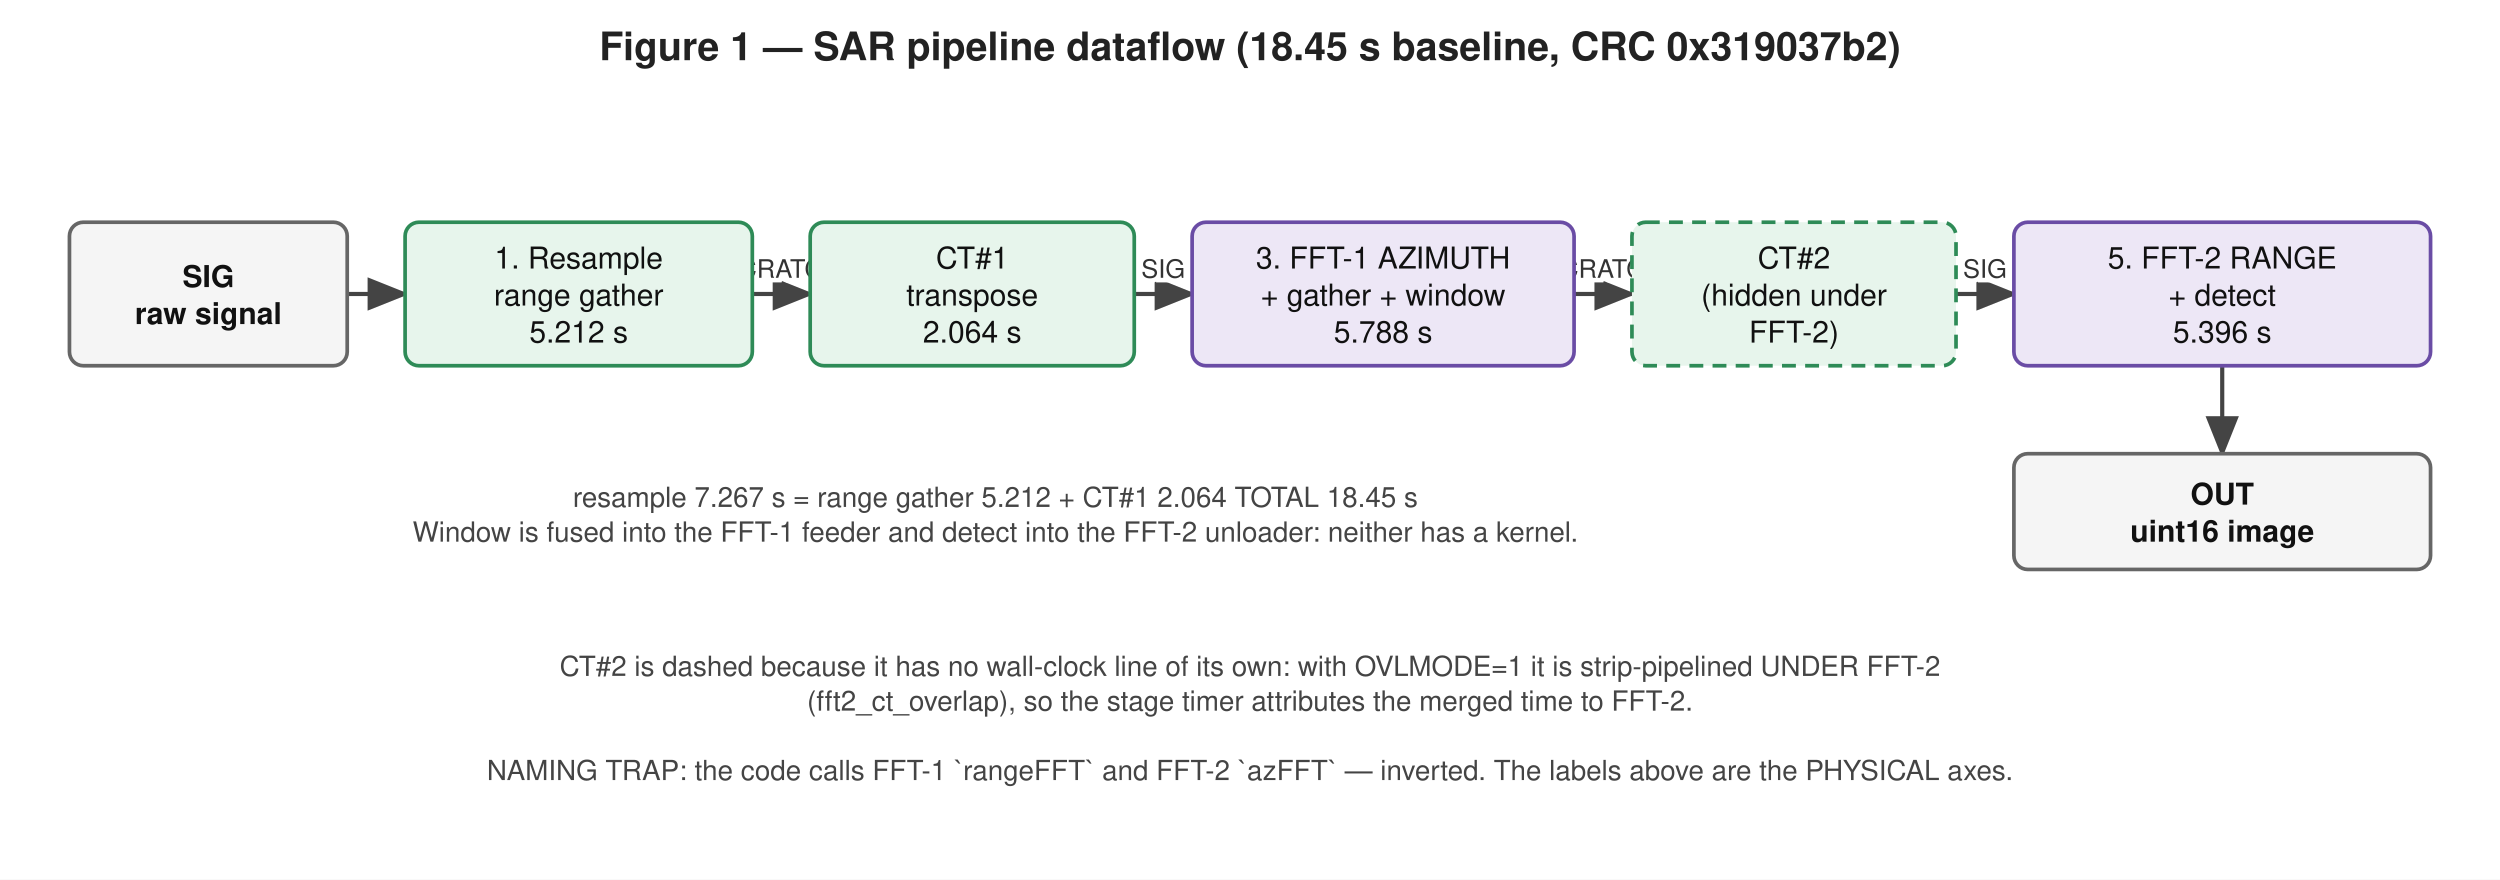
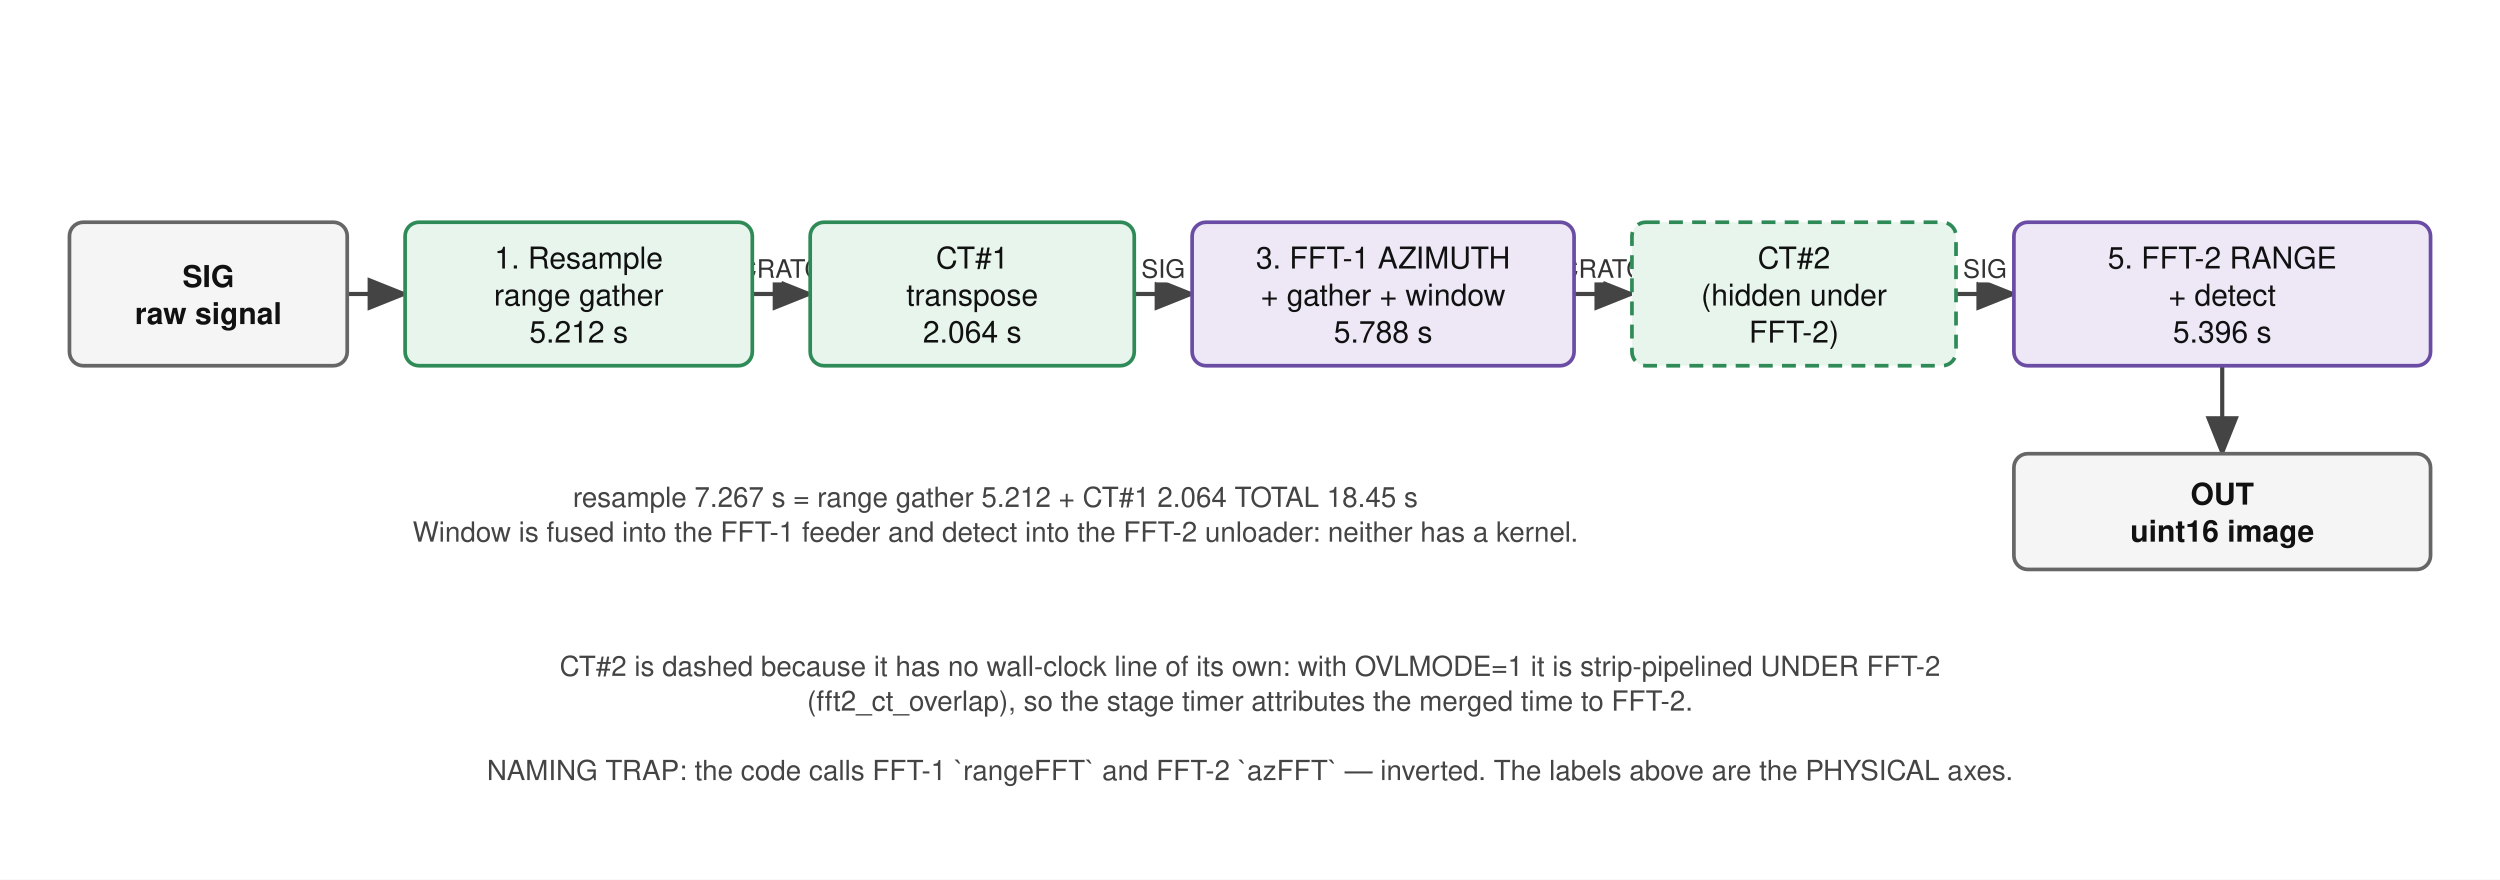
<svg xmlns="http://www.w3.org/2000/svg" width="1080" height="380" viewBox="0 0 1080 380" content="&lt;mxfile host=&quot;make_diagrams.py&quot; type=&quot;device&quot;&gt;&lt;diagram name=&quot;Figure 1 — SAR pipeline dataflow (18.45 s baseline, CRC 0x319037b2)&quot; id=&quot;d0&quot;&gt;&lt;mxGraphModel dx=&quot;800&quot; dy=&quot;600&quot; grid=&quot;1&quot; gridSize=&quot;10&quot; guides=&quot;1&quot; tooltips=&quot;1&quot; connect=&quot;1&quot; arrows=&quot;1&quot; fold=&quot;1&quot; page=&quot;1&quot; pageScale=&quot;1&quot; pageWidth=&quot;1080&quot; pageHeight=&quot;380&quot; math=&quot;0&quot; shadow=&quot;0&quot;&gt;&lt;root&gt;&lt;mxCell id=&quot;0&quot; /&gt;&lt;mxCell id=&quot;1&quot; parent=&quot;0&quot; /&gt;&lt;mxCell id=&quot;sig&quot; value=&quot;SIG&amp;#10;raw signal&quot; style=&quot;rounded=1;whiteSpace=wrap;html=1;fillColor=#F5F5F5;strokeColor=#666666;fontSize=13;fontFamily=Helvetica;align=center;verticalAlign=middle;fontStyle=1;&quot; vertex=&quot;1&quot; parent=&quot;1&quot;&gt;&lt;mxGeometry x=&quot;30&quot; y=&quot;96&quot; width=&quot;120&quot; height=&quot;62&quot; as=&quot;geometry&quot; /&gt;&lt;/mxCell&gt;&lt;mxCell id=&quot;s1&quot; value=&quot;1. Resample&amp;#10;range gather&amp;#10;5.212 s&quot; style=&quot;rounded=1;whiteSpace=wrap;html=1;fillColor=#E7F5EC;strokeColor=#2E8B57;fontSize=13;fontFamily=Helvetica;align=center;verticalAlign=middle;&quot; vertex=&quot;1&quot; parent=&quot;1&quot;&gt;&lt;mxGeometry x=&quot;175&quot; y=&quot;96&quot; width=&quot;150&quot; height=&quot;62&quot; as=&quot;geometry&quot; /&gt;&lt;/mxCell&gt;&lt;mxCell id=&quot;ct1&quot; value=&quot;CT#1&amp;#10;transpose&amp;#10;2.064 s&quot; style=&quot;rounded=1;whiteSpace=wrap;html=1;fillColor=#E7F5EC;strokeColor=#2E8B57;fontSize=13;fontFamily=Helvetica;align=center;verticalAlign=middle;&quot; vertex=&quot;1&quot; parent=&quot;1&quot;&gt;&lt;mxGeometry x=&quot;350&quot; y=&quot;96&quot; width=&quot;140&quot; height=&quot;62&quot; as=&quot;geometry&quot; /&gt;&lt;/mxCell&gt;&lt;mxCell id=&quot;f1&quot; value=&quot;3. FFT-1  AZIMUTH&amp;#10;+ gather + window&amp;#10;5.788 s&quot; style=&quot;rounded=1;whiteSpace=wrap;html=1;fillColor=#EDE7F6;strokeColor=#6A4CA5;fontSize=13;fontFamily=Helvetica;align=center;verticalAlign=middle;&quot; vertex=&quot;1&quot; parent=&quot;1&quot;&gt;&lt;mxGeometry x=&quot;515&quot; y=&quot;96&quot; width=&quot;165&quot; height=&quot;62&quot; as=&quot;geometry&quot; /&gt;&lt;/mxCell&gt;&lt;mxCell id=&quot;ct2&quot; value=&quot;CT#2&amp;#10;(hidden under&amp;#10;FFT-2)&quot; style=&quot;rounded=1;whiteSpace=wrap;html=1;fillColor=#E7F5EC;strokeColor=#2E8B57;fontSize=13;fontFamily=Helvetica;align=center;verticalAlign=middle;dashed=1;&quot; vertex=&quot;1&quot; parent=&quot;1&quot;&gt;&lt;mxGeometry x=&quot;705&quot; y=&quot;96&quot; width=&quot;140&quot; height=&quot;62&quot; as=&quot;geometry&quot; /&gt;&lt;/mxCell&gt;&lt;mxCell id=&quot;f2&quot; value=&quot;5. FFT-2  RANGE&amp;#10;+ detect&amp;#10;5.396 s&quot; style=&quot;rounded=1;whiteSpace=wrap;html=1;fillColor=#EDE7F6;strokeColor=#6A4CA5;fontSize=13;fontFamily=Helvetica;align=center;verticalAlign=middle;&quot; vertex=&quot;1&quot; parent=&quot;1&quot;&gt;&lt;mxGeometry x=&quot;870&quot; y=&quot;96&quot; width=&quot;180&quot; height=&quot;62&quot; as=&quot;geometry&quot; /&gt;&lt;/mxCell&gt;&lt;mxCell id=&quot;out&quot; value=&quot;OUT&amp;#10;uint16 image&quot; style=&quot;rounded=1;whiteSpace=wrap;html=1;fillColor=#F5F5F5;strokeColor=#666666;fontSize=13;fontFamily=Helvetica;align=center;verticalAlign=middle;fontStyle=1;&quot; vertex=&quot;1&quot; parent=&quot;1&quot;&gt;&lt;mxGeometry x=&quot;870&quot; y=&quot;196&quot; width=&quot;180&quot; height=&quot;50&quot; as=&quot;geometry&quot; /&gt;&lt;/mxCell&gt;&lt;mxCell id=&quot;t&quot; value=&quot;resample 7.267 s  =  range gather 5.212 + CT#1 2.064        TOTAL 18.45 s&amp;#10;Window is fused into the FFT-1 feeder and detect into the FFT-2 unloader: neither has a kernel.&quot; style=&quot;text;html=1;strokeColor=none;fillColor=none;align=center;verticalAlign=middle;fontSize=12;fontFamily=Helvetica;&quot; vertex=&quot;1&quot; parent=&quot;1&quot;&gt;&lt;mxGeometry x=&quot;30&quot; y=&quot;200&quot; width=&quot;800&quot; height=&quot;44&quot; as=&quot;geometry&quot; /&gt;&lt;/mxCell&gt;&lt;mxCell id=&quot;n&quot; value=&quot;CT#2 is dashed because it has no wall-clock line of its own: with OVLMODE=1 it is strip-pipelined UNDER FFT-2&amp;#10;(fft2_ct_overlap), so the stage timer attributes the merged time to FFT-2.&amp;#10;&amp;#10;NAMING TRAP: the code calls FFT-1 `rangeFFT` and FFT-2 `azFFT` — inverted. The labels above are the PHYSICAL axes.&quot; style=&quot;text;html=1;strokeColor=none;fillColor=none;align=center;verticalAlign=middle;fontSize=12;fontFamily=Helvetica;&quot; vertex=&quot;1&quot; parent=&quot;1&quot;&gt;&lt;mxGeometry x=&quot;30&quot; y=&quot;262&quot; width=&quot;1020&quot; height=&quot;96&quot; as=&quot;geometry&quot; /&gt;&lt;/mxCell&gt;&lt;mxCell id=&quot;e0&quot; value=&quot;&quot; style=&quot;edgeStyle=orthogonalEdgeStyle;rounded=1;html=1;fontSize=11;strokeColor=#444444;&quot; edge=&quot;1&quot; parent=&quot;1&quot; source=&quot;sig&quot; target=&quot;s1&quot;&gt;&lt;mxGeometry relative=&quot;1&quot; as=&quot;geometry&quot; /&gt;&lt;/mxCell&gt;&lt;mxCell id=&quot;e1&quot; value=&quot;SCRATCH&quot; style=&quot;edgeStyle=orthogonalEdgeStyle;rounded=1;html=1;fontSize=11;strokeColor=#444444;&quot; edge=&quot;1&quot; parent=&quot;1&quot; source=&quot;s1&quot; target=&quot;ct1&quot;&gt;&lt;mxGeometry relative=&quot;1&quot; as=&quot;geometry&quot; /&gt;&lt;/mxCell&gt;&lt;mxCell id=&quot;e2&quot; value=&quot;SIG&quot; style=&quot;edgeStyle=orthogonalEdgeStyle;rounded=1;html=1;fontSize=11;strokeColor=#444444;&quot; edge=&quot;1&quot; parent=&quot;1&quot; source=&quot;ct1&quot; target=&quot;f1&quot;&gt;&lt;mxGeometry relative=&quot;1&quot; as=&quot;geometry&quot; /&gt;&lt;/mxCell&gt;&lt;mxCell id=&quot;e3&quot; value=&quot;SCRATCH&quot; style=&quot;edgeStyle=orthogonalEdgeStyle;rounded=1;html=1;fontSize=11;strokeColor=#444444;&quot; edge=&quot;1&quot; parent=&quot;1&quot; source=&quot;f1&quot; target=&quot;ct2&quot;&gt;&lt;mxGeometry relative=&quot;1&quot; as=&quot;geometry&quot; /&gt;&lt;/mxCell&gt;&lt;mxCell id=&quot;e4&quot; value=&quot;SIG&quot; style=&quot;edgeStyle=orthogonalEdgeStyle;rounded=1;html=1;fontSize=11;strokeColor=#444444;&quot; edge=&quot;1&quot; parent=&quot;1&quot; source=&quot;ct2&quot; target=&quot;f2&quot;&gt;&lt;mxGeometry relative=&quot;1&quot; as=&quot;geometry&quot; /&gt;&lt;/mxCell&gt;&lt;mxCell id=&quot;e5&quot; value=&quot;&quot; style=&quot;edgeStyle=orthogonalEdgeStyle;rounded=1;html=1;fontSize=11;strokeColor=#444444;&quot; edge=&quot;1&quot; parent=&quot;1&quot; source=&quot;f2&quot; target=&quot;out&quot;&gt;&lt;mxGeometry relative=&quot;1&quot; as=&quot;geometry&quot; /&gt;&lt;/mxCell&gt;&lt;/root&gt;&lt;/mxGraphModel&gt;&lt;/diagram&gt;&lt;/mxfile&gt;">
  <rect width="100%" height="100%" fill="#FFFFFF" />
  <defs>
    <marker id="ah" markerWidth="10" markerHeight="8" refX="9" refY="4" orient="auto" markerUnits="strokeWidth">
      <path d="M0,0 L10,4 L0,8 z" fill="#444444" />
    </marker>
    <marker id="ahr" markerWidth="10" markerHeight="8" refX="1" refY="4" orient="auto" markerUnits="strokeWidth">
      <path d="M10,0 L0,4 L10,8 z" fill="#444444" />
    </marker>
  </defs>
-   <text x="540.0" y="26" text-anchor="middle" font-family="Helvetica,Arial,sans-serif" font-size="17" font-weight="600" fill="#222">Figure 1 — SAR pipeline dataflow (18.45 s baseline, CRC 0x319037b2)</text>
  <line x1="150" y1="127.0" x2="175" y2="127.0" stroke="#444444" stroke-width="1.8" marker-end="url(#ah)" />
  <line x1="325" y1="127.0" x2="350" y2="127.0" stroke="#444444" stroke-width="1.8" marker-end="url(#ah)" />
  <text x="337.5" y="120.0" text-anchor="middle" font-family="Helvetica,Arial,sans-serif" font-size="11" fill="#333">
    <tspan style="paint-order:stroke;stroke:#FFFFFF;stroke-width:4px">SCRATCH</tspan>
  </text>
  <line x1="490" y1="127.0" x2="515" y2="127.0" stroke="#444444" stroke-width="1.8" marker-end="url(#ah)" />
  <text x="502.5" y="120.0" text-anchor="middle" font-family="Helvetica,Arial,sans-serif" font-size="11" fill="#333">
    <tspan style="paint-order:stroke;stroke:#FFFFFF;stroke-width:4px">SIG</tspan>
  </text>
  <line x1="680" y1="127.0" x2="705" y2="127.0" stroke="#444444" stroke-width="1.8" marker-end="url(#ah)" />
  <text x="692.5" y="120.0" text-anchor="middle" font-family="Helvetica,Arial,sans-serif" font-size="11" fill="#333">
    <tspan style="paint-order:stroke;stroke:#FFFFFF;stroke-width:4px">SCRATCH</tspan>
  </text>
  <line x1="845" y1="127.0" x2="870" y2="127.0" stroke="#444444" stroke-width="1.8" marker-end="url(#ah)" />
  <text x="857.5" y="120.0" text-anchor="middle" font-family="Helvetica,Arial,sans-serif" font-size="11" fill="#333">
    <tspan style="paint-order:stroke;stroke:#FFFFFF;stroke-width:4px">SIG</tspan>
  </text>
  <line x1="960.0" y1="158" x2="960.0" y2="196" stroke="#444444" stroke-width="1.8" marker-end="url(#ah)" />
  <rect x="30" y="96" width="120" height="62" rx="6" fill="#F5F5F5" stroke="#666666" stroke-width="1.6" />
  <text x="90.0" y="124.0" text-anchor="middle" font-family="Helvetica,Arial,sans-serif" font-size="13" font-weight="600" fill="#111">SIG</text>
  <text x="90.0" y="140.0" text-anchor="middle" font-family="Helvetica,Arial,sans-serif" font-size="13" font-weight="600" fill="#111">raw signal</text>
  <rect x="175" y="96" width="150" height="62" rx="6" fill="#E7F5EC" stroke="#2E8B57" stroke-width="1.6" />
  <text x="250.0" y="116.0" text-anchor="middle" font-family="Helvetica,Arial,sans-serif" font-size="13" font-weight="400" fill="#111">1. Resample</text>
  <text x="250.0" y="132.0" text-anchor="middle" font-family="Helvetica,Arial,sans-serif" font-size="13" font-weight="400" fill="#111">range gather</text>
  <text x="250.0" y="148.0" text-anchor="middle" font-family="Helvetica,Arial,sans-serif" font-size="13" font-weight="400" fill="#111">5.212 s</text>
  <rect x="350" y="96" width="140" height="62" rx="6" fill="#E7F5EC" stroke="#2E8B57" stroke-width="1.6" />
  <text x="420.0" y="116.0" text-anchor="middle" font-family="Helvetica,Arial,sans-serif" font-size="13" font-weight="400" fill="#111">CT#1</text>
  <text x="420.0" y="132.0" text-anchor="middle" font-family="Helvetica,Arial,sans-serif" font-size="13" font-weight="400" fill="#111">transpose</text>
  <text x="420.0" y="148.0" text-anchor="middle" font-family="Helvetica,Arial,sans-serif" font-size="13" font-weight="400" fill="#111">2.064 s</text>
  <rect x="515" y="96" width="165" height="62" rx="6" fill="#EDE7F6" stroke="#6A4CA5" stroke-width="1.6" />
  <text x="597.5" y="116.0" text-anchor="middle" font-family="Helvetica,Arial,sans-serif" font-size="13" font-weight="400" fill="#111">3. FFT-1  AZIMUTH</text>
  <text x="597.5" y="132.0" text-anchor="middle" font-family="Helvetica,Arial,sans-serif" font-size="13" font-weight="400" fill="#111">+ gather + window</text>
  <text x="597.5" y="148.0" text-anchor="middle" font-family="Helvetica,Arial,sans-serif" font-size="13" font-weight="400" fill="#111">5.788 s</text>
  <rect x="705" y="96" width="140" height="62" rx="6" fill="#E7F5EC" stroke="#2E8B57" stroke-width="1.6" stroke-dasharray="6 4" />
  <text x="775.0" y="116.0" text-anchor="middle" font-family="Helvetica,Arial,sans-serif" font-size="13" font-weight="400" fill="#111">CT#2</text>
  <text x="775.0" y="132.0" text-anchor="middle" font-family="Helvetica,Arial,sans-serif" font-size="13" font-weight="400" fill="#111">(hidden under</text>
  <text x="775.0" y="148.0" text-anchor="middle" font-family="Helvetica,Arial,sans-serif" font-size="13" font-weight="400" fill="#111">FFT-2)</text>
  <rect x="870" y="96" width="180" height="62" rx="6" fill="#EDE7F6" stroke="#6A4CA5" stroke-width="1.6" />
  <text x="960.0" y="116.0" text-anchor="middle" font-family="Helvetica,Arial,sans-serif" font-size="13" font-weight="400" fill="#111">5. FFT-2  RANGE</text>
  <text x="960.0" y="132.0" text-anchor="middle" font-family="Helvetica,Arial,sans-serif" font-size="13" font-weight="400" fill="#111">+ detect</text>
  <text x="960.0" y="148.0" text-anchor="middle" font-family="Helvetica,Arial,sans-serif" font-size="13" font-weight="400" fill="#111">5.396 s</text>
  <rect x="870" y="196" width="180" height="50" rx="6" fill="#F5F5F5" stroke="#666666" stroke-width="1.6" />
  <text x="960.0" y="218.0" text-anchor="middle" font-family="Helvetica,Arial,sans-serif" font-size="13" font-weight="600" fill="#111">OUT</text>
  <text x="960.0" y="234.0" text-anchor="middle" font-family="Helvetica,Arial,sans-serif" font-size="13" font-weight="600" fill="#111">uint16 image</text>
  <text x="430.0" y="219.0" text-anchor="middle" font-family="Helvetica,Arial,sans-serif" font-size="12" font-weight="400" fill="#444">resample 7.267 s  =  range gather 5.212 + CT#1 2.064        TOTAL 18.45 s</text>
  <text x="430.0" y="234.0" text-anchor="middle" font-family="Helvetica,Arial,sans-serif" font-size="12" font-weight="400" fill="#444">Window is fused into the FFT-1 feeder and detect into the FFT-2 unloader: neither has a kernel.</text>
  <text x="540.0" y="292.0" text-anchor="middle" font-family="Helvetica,Arial,sans-serif" font-size="12" font-weight="400" fill="#444">CT#2 is dashed because it has no wall-clock line of its own: with OVLMODE=1 it is strip-pipelined UNDER FFT-2</text>
  <text x="540.0" y="307.0" text-anchor="middle" font-family="Helvetica,Arial,sans-serif" font-size="12" font-weight="400" fill="#444">(fft2_ct_overlap), so the stage timer attributes the merged time to FFT-2.</text>
  <text x="540.0" y="322.0" text-anchor="middle" font-family="Helvetica,Arial,sans-serif" font-size="12" font-weight="400" fill="#444" />
  <text x="540.0" y="337.0" text-anchor="middle" font-family="Helvetica,Arial,sans-serif" font-size="12" font-weight="400" fill="#444">NAMING TRAP: the code calls FFT-1 `rangeFFT` and FFT-2 `azFFT` — inverted. The labels above are the PHYSICAL axes.</text>
</svg>
